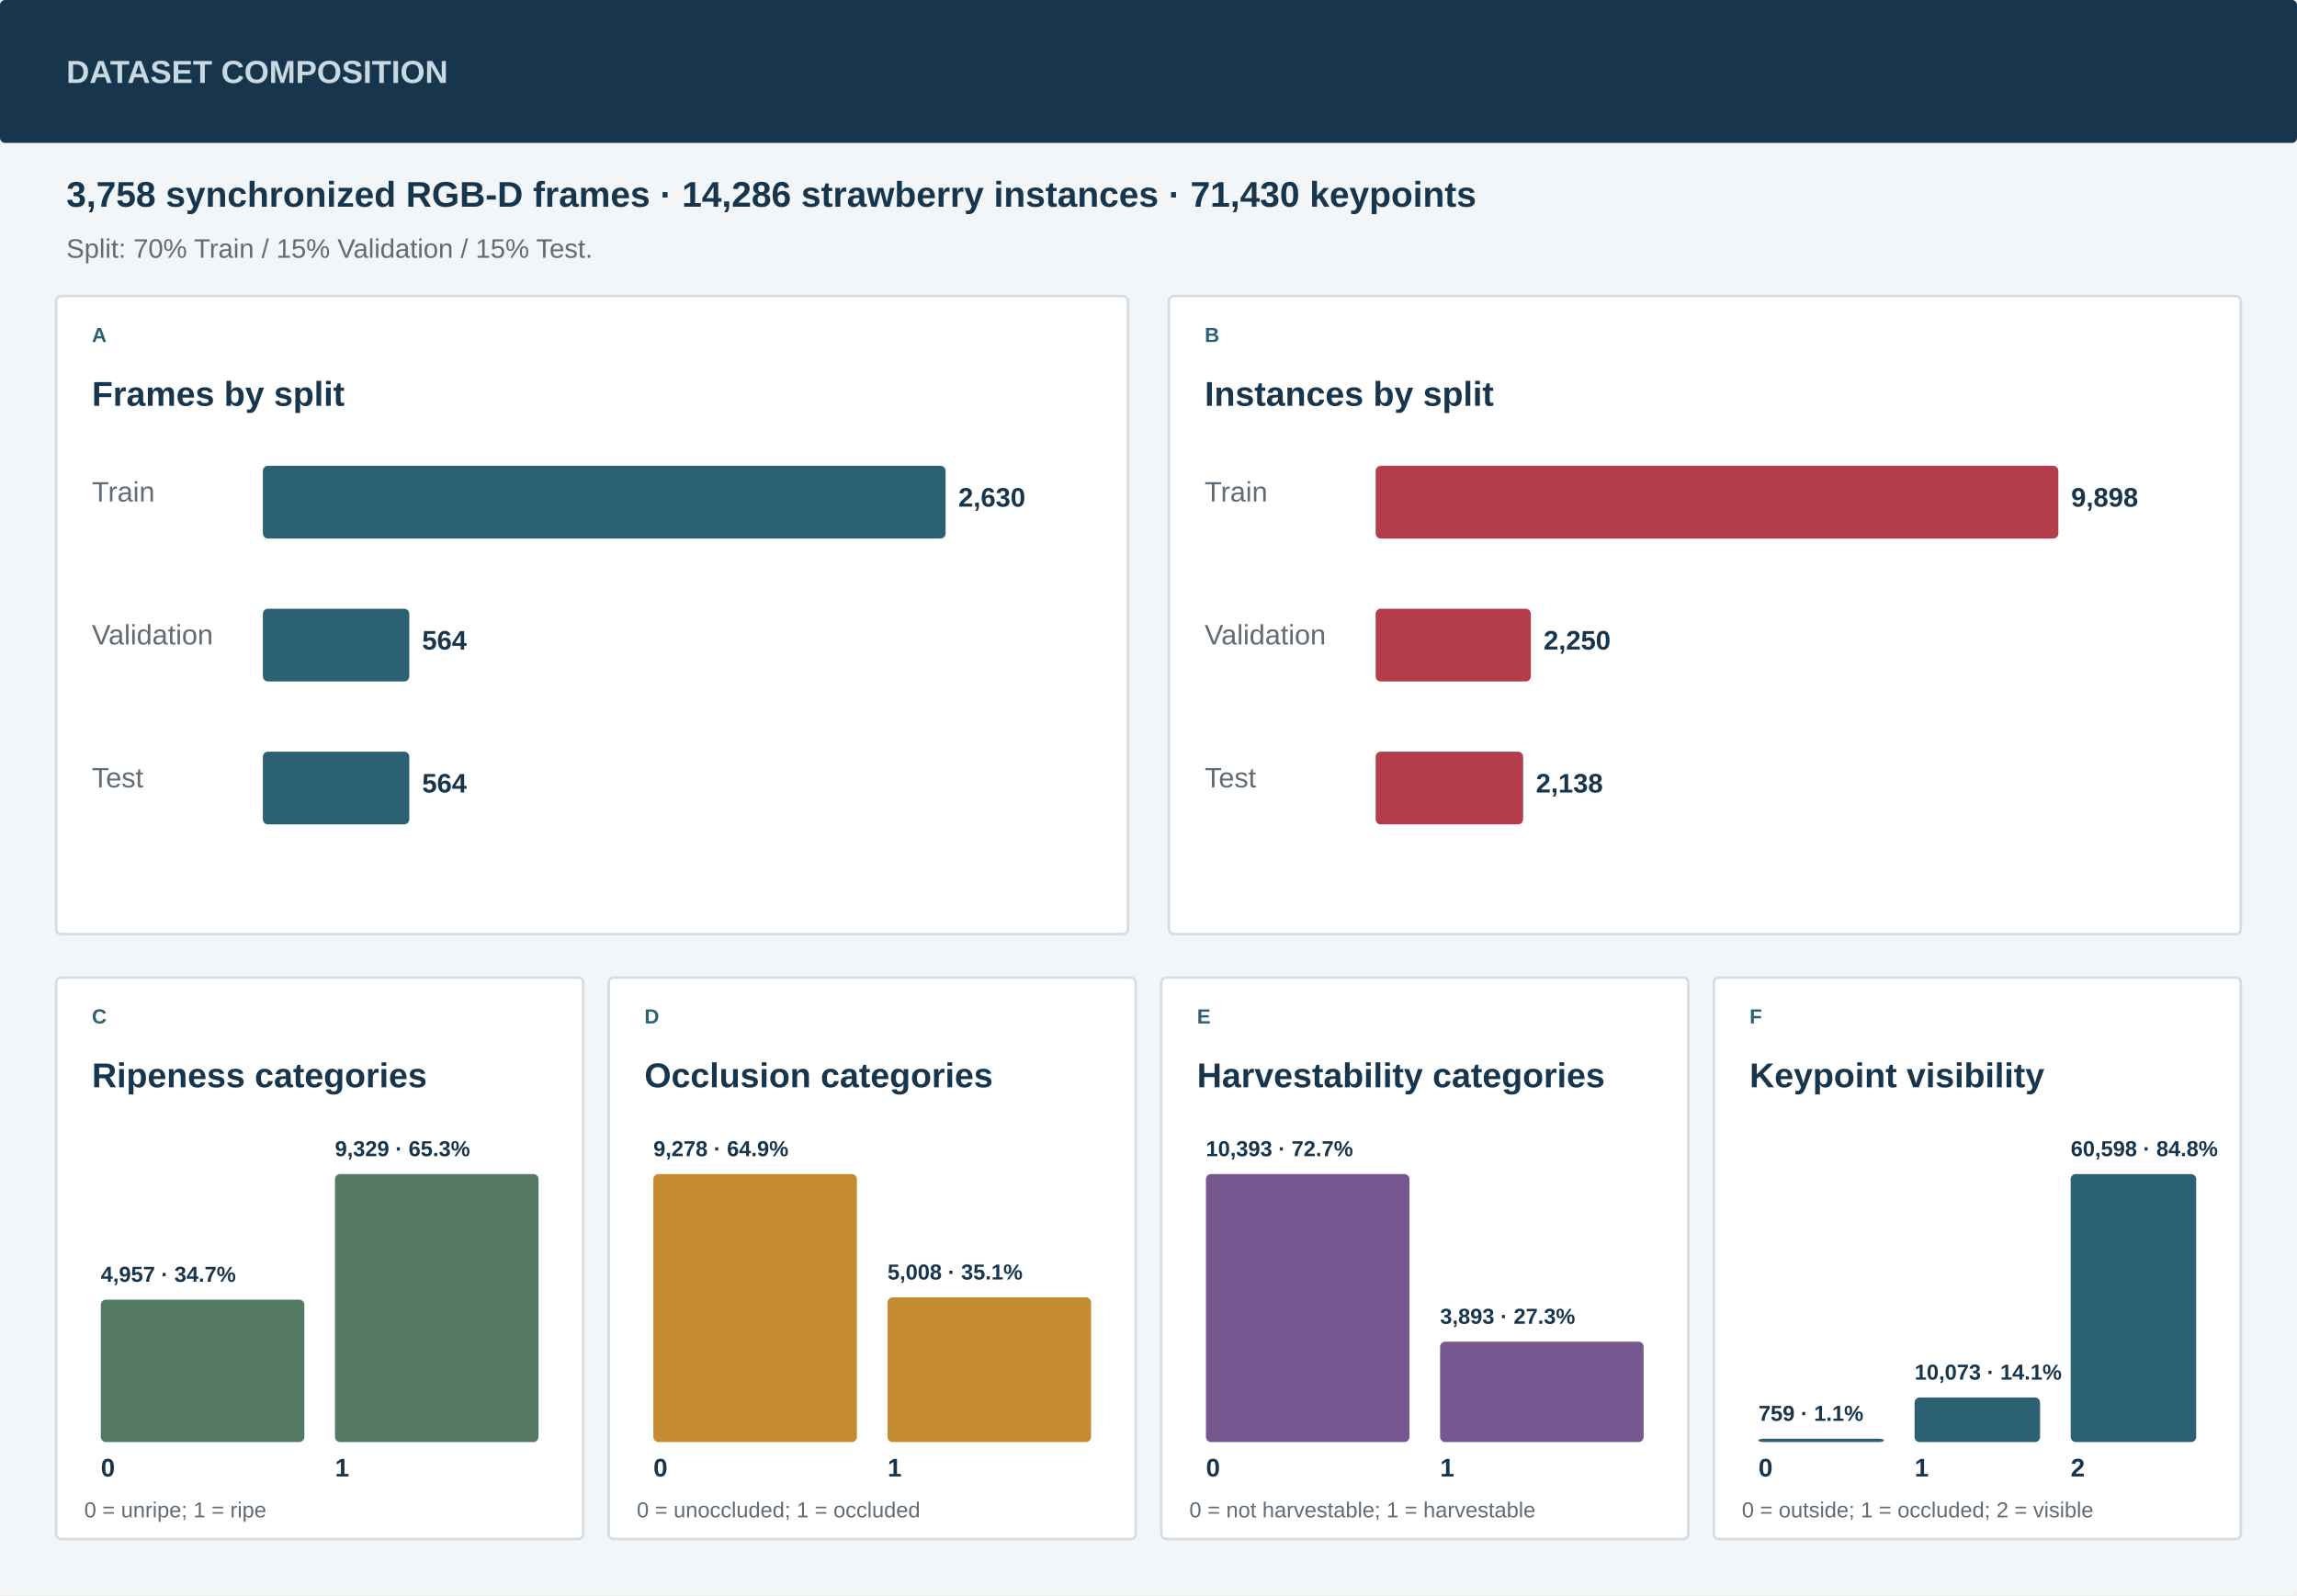
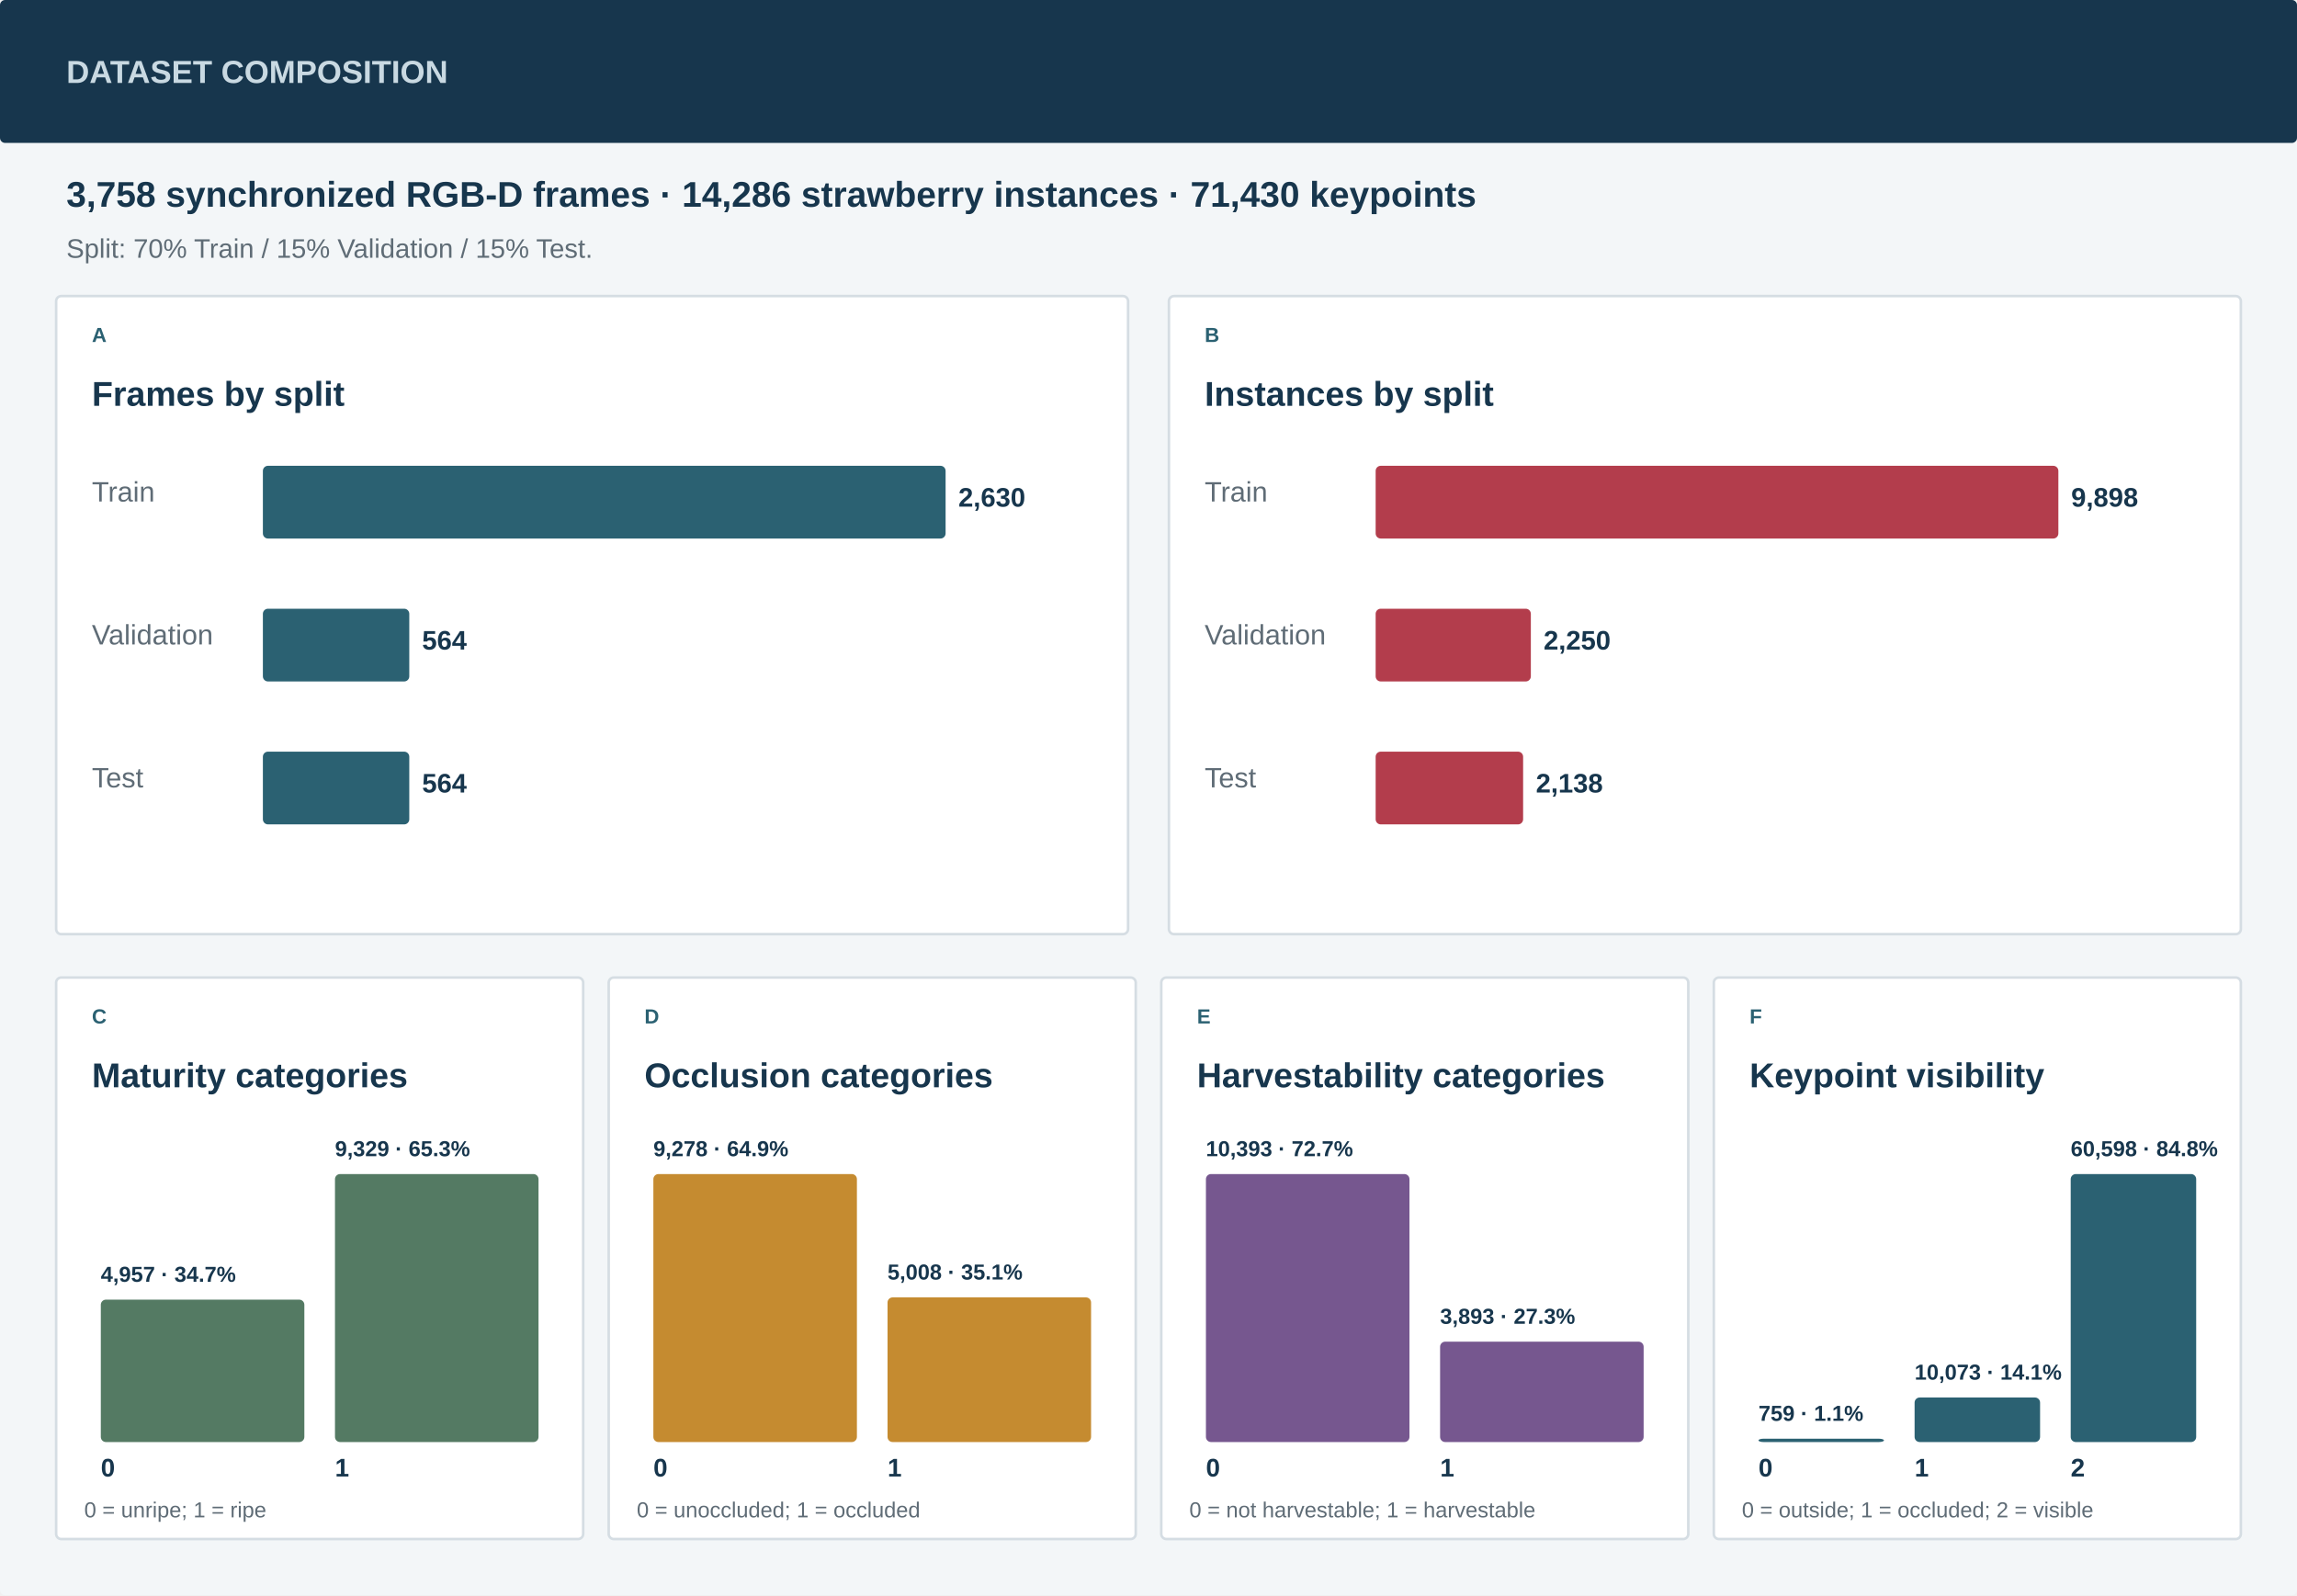
<svg xmlns="http://www.w3.org/2000/svg" width="1800" height="1250" viewBox="0 0 1800 1250" role="img" aria-labelledby="title desc">
  <rect x="0" y="0" width="1800" height="1250" rx="4" fill="#f3f6f8" stroke="none" stroke-width="2" />
  <rect x="0" y="0" width="1800" height="112" rx="4" fill="#17364d" stroke="none" stroke-width="2" />
  <text x="52" y="65" font-family="Segoe UI, Arial, sans-serif" font-size="25" font-weight="600" fill="#c9d9e2">DATASET COMPOSITION</text>
  <text x="52" y="162" font-family="Segoe UI, Arial, sans-serif" font-size="28" font-weight="600" fill="#17364d">3,758 synchronized RGB-D frames · 14,286 strawberry instances · 71,430 keypoints</text>
  <text x="52" y="202" font-family="Segoe UI, Arial, sans-serif" font-size="21" font-weight="400" fill="#5f6c76">Split: 70% Train / 15% Validation / 15% Test.</text>
  <rect x="44" y="232" width="840" height="500" rx="4" fill="#ffffff" stroke="#d5dde3" stroke-width="2" />
  <text x="72" y="268" font-family="Segoe UI, Arial, sans-serif" font-size="16" font-weight="600" fill="#2b6172">A</text>
  <text x="72" y="318" font-family="Segoe UI, Arial, sans-serif" font-size="27" font-weight="600" fill="#17364d">Frames by split</text>
  <text x="72" y="393" font-family="Segoe UI, Arial, sans-serif" font-size="22" font-weight="400" fill="#5f6c76">Train</text>
  <rect x="206" y="365" width="535" height="57" rx="4" fill="#2b6172" stroke="none" stroke-width="2" />
  <text x="751" y="397" font-family="Segoe UI, Arial, sans-serif" font-size="21" font-weight="600" fill="#17364d">2,630</text>
  <text x="72" y="505" font-family="Segoe UI, Arial, sans-serif" font-size="22" font-weight="400" fill="#5f6c76">Validation</text>
  <rect x="206" y="477" width="114.73" height="57" rx="4" fill="#2b6172" stroke="none" stroke-width="2" />
  <text x="330.73" y="509" font-family="Segoe UI, Arial, sans-serif" font-size="21" font-weight="600" fill="#17364d">564</text>
  <text x="72" y="617" font-family="Segoe UI, Arial, sans-serif" font-size="22" font-weight="400" fill="#5f6c76">Test</text>
  <rect x="206" y="589" width="114.73" height="57" rx="4" fill="#2b6172" stroke="none" stroke-width="2" />
  <text x="330.73" y="621" font-family="Segoe UI, Arial, sans-serif" font-size="21" font-weight="600" fill="#17364d">564</text>
  <rect x="916" y="232" width="840" height="500" rx="4" fill="#ffffff" stroke="#d5dde3" stroke-width="2" />
  <text x="944" y="268" font-family="Segoe UI, Arial, sans-serif" font-size="16" font-weight="600" fill="#2b6172">B</text>
  <text x="944" y="318" font-family="Segoe UI, Arial, sans-serif" font-size="27" font-weight="600" fill="#17364d">Instances by split</text>
  <text x="944" y="393" font-family="Segoe UI, Arial, sans-serif" font-size="22" font-weight="400" fill="#5f6c76">Train</text>
  <rect x="1078" y="365" width="535" height="57" rx="4" fill="#b33d4c" stroke="none" stroke-width="2" />
  <text x="1623" y="397" font-family="Segoe UI, Arial, sans-serif" font-size="21" font-weight="600" fill="#17364d">9,898</text>
  <text x="944" y="505" font-family="Segoe UI, Arial, sans-serif" font-size="22" font-weight="400" fill="#5f6c76">Validation</text>
  <rect x="1078" y="477" width="121.615" height="57" rx="4" fill="#b33d4c" stroke="none" stroke-width="2" />
  <text x="1209.615" y="509" font-family="Segoe UI, Arial, sans-serif" font-size="21" font-weight="600" fill="#17364d">2,250</text>
  <text x="944" y="617" font-family="Segoe UI, Arial, sans-serif" font-size="22" font-weight="400" fill="#5f6c76">Test</text>
  <rect x="1078" y="589" width="115.562" height="57" rx="4" fill="#b33d4c" stroke="none" stroke-width="2" />
  <text x="1203.562" y="621" font-family="Segoe UI, Arial, sans-serif" font-size="21" font-weight="600" fill="#17364d">2,138</text>
  <rect x="44" y="766" width="413" height="440" rx="4" fill="#ffffff" stroke="#d5dde3" stroke-width="2" />
  <text x="72" y="802" font-family="Segoe UI, Arial, sans-serif" font-size="16" font-weight="600" fill="#2b6172">C</text>
-   <text x="72" y="852" font-family="Segoe UI, Arial, sans-serif" font-size="27" font-weight="600" fill="#17364d">Ripeness categories</text>
+   <text x="72" y="852" font-family="Segoe UI, Arial, sans-serif" font-size="27" font-weight="600" fill="#17364d">Maturity categories</text>
  <rect x="79" y="1018.416" width="159.5" height="111.584" rx="4" fill="#547a63" stroke="none" stroke-width="2" />
  <text x="79" y="1004.416" font-family="Segoe UI, Arial, sans-serif" font-size="17" font-weight="600" fill="#17364d">4,957 · 34.7%</text>
  <text x="79" y="1157" font-family="Segoe UI, Arial, sans-serif" font-size="20" font-weight="600" fill="#17364d">0</text>
  <rect x="262.5" y="920" width="159.5" height="210" rx="4" fill="#547a63" stroke="none" stroke-width="2" />
  <text x="262.5" y="906" font-family="Segoe UI, Arial, sans-serif" font-size="17" font-weight="600" fill="#17364d">9,329 · 65.3%</text>
  <text x="262.5" y="1157" font-family="Segoe UI, Arial, sans-serif" font-size="20" font-weight="600" fill="#17364d">1</text>
  <text x="66" y="1189" font-family="Segoe UI, Arial, sans-serif" font-size="17" font-weight="400" fill="#5f6c76">0 = unripe; 1 = ripe</text>
  <rect x="477" y="766" width="413" height="440" rx="4" fill="#ffffff" stroke="#d5dde3" stroke-width="2" />
  <text x="505" y="802" font-family="Segoe UI, Arial, sans-serif" font-size="16" font-weight="600" fill="#2b6172">D</text>
  <text x="505" y="852" font-family="Segoe UI, Arial, sans-serif" font-size="27" font-weight="600" fill="#17364d">Occlusion categories</text>
  <rect x="512" y="920" width="159.5" height="210" rx="4" fill="#c58b30" stroke="none" stroke-width="2" />
  <text x="512" y="906" font-family="Segoe UI, Arial, sans-serif" font-size="17" font-weight="600" fill="#17364d">9,278 · 64.9%</text>
  <text x="512" y="1157" font-family="Segoe UI, Arial, sans-serif" font-size="20" font-weight="600" fill="#17364d">0</text>
  <rect x="695.5" y="1016.648" width="159.5" height="113.352" rx="4" fill="#c58b30" stroke="none" stroke-width="2" />
  <text x="695.5" y="1002.648" font-family="Segoe UI, Arial, sans-serif" font-size="17" font-weight="600" fill="#17364d">5,008 · 35.1%</text>
  <text x="695.5" y="1157" font-family="Segoe UI, Arial, sans-serif" font-size="20" font-weight="600" fill="#17364d">1</text>
  <text x="499" y="1189" font-family="Segoe UI, Arial, sans-serif" font-size="17" font-weight="400" fill="#5f6c76">0 = unoccluded; 1 = occluded</text>
  <rect x="910" y="766" width="413" height="440" rx="4" fill="#ffffff" stroke="#d5dde3" stroke-width="2" />
  <text x="938" y="802" font-family="Segoe UI, Arial, sans-serif" font-size="16" font-weight="600" fill="#2b6172">E</text>
  <text x="938" y="852" font-family="Segoe UI, Arial, sans-serif" font-size="27" font-weight="600" fill="#17364d">Harvestability categories</text>
  <rect x="945" y="920" width="159.5" height="210" rx="4" fill="#76578f" stroke="none" stroke-width="2" />
  <text x="945" y="906" font-family="Segoe UI, Arial, sans-serif" font-size="17" font-weight="600" fill="#17364d">10,393 · 72.7%</text>
  <text x="945" y="1157" font-family="Segoe UI, Arial, sans-serif" font-size="20" font-weight="600" fill="#17364d">0</text>
  <rect x="1128.5" y="1051.338" width="159.5" height="78.662" rx="4" fill="#76578f" stroke="none" stroke-width="2" />
  <text x="1128.5" y="1037.338" font-family="Segoe UI, Arial, sans-serif" font-size="17" font-weight="600" fill="#17364d">3,893 · 27.3%</text>
  <text x="1128.5" y="1157" font-family="Segoe UI, Arial, sans-serif" font-size="20" font-weight="600" fill="#17364d">1</text>
  <text x="932" y="1189" font-family="Segoe UI, Arial, sans-serif" font-size="17" font-weight="400" fill="#5f6c76">0 = not harvestable; 1 = harvestable</text>
  <rect x="1343" y="766" width="413" height="440" rx="4" fill="#ffffff" stroke="#d5dde3" stroke-width="2" />
  <text x="1371" y="802" font-family="Segoe UI, Arial, sans-serif" font-size="16" font-weight="600" fill="#2b6172">F</text>
  <text x="1371" y="852" font-family="Segoe UI, Arial, sans-serif" font-size="27" font-weight="600" fill="#17364d">Keypoint visibility</text>
  <rect x="1378" y="1127.37" width="98.333" height="2.63" rx="4" fill="#2b6172" stroke="none" stroke-width="2" />
  <text x="1378" y="1113.37" font-family="Segoe UI, Arial, sans-serif" font-size="17" font-weight="600" fill="#17364d">759 · 1.1%</text>
  <text x="1378" y="1157" font-family="Segoe UI, Arial, sans-serif" font-size="20" font-weight="600" fill="#17364d">0</text>
  <rect x="1500.333" y="1095.092" width="98.333" height="34.908" rx="4" fill="#2b6172" stroke="none" stroke-width="2" />
  <text x="1500.333" y="1081.092" font-family="Segoe UI, Arial, sans-serif" font-size="17" font-weight="600" fill="#17364d">10,073 · 14.1%</text>
  <text x="1500.333" y="1157" font-family="Segoe UI, Arial, sans-serif" font-size="20" font-weight="600" fill="#17364d">1</text>
  <rect x="1622.667" y="920" width="98.333" height="210" rx="4" fill="#2b6172" stroke="none" stroke-width="2" />
  <text x="1622.667" y="906" font-family="Segoe UI, Arial, sans-serif" font-size="17" font-weight="600" fill="#17364d">60,598 · 84.8%</text>
  <text x="1622.667" y="1157" font-family="Segoe UI, Arial, sans-serif" font-size="20" font-weight="600" fill="#17364d">2</text>
  <text x="1365" y="1189" font-family="Segoe UI, Arial, sans-serif" font-size="17" font-weight="400" fill="#5f6c76">0 = outside; 1 = occluded; 2 = visible</text>
</svg>
